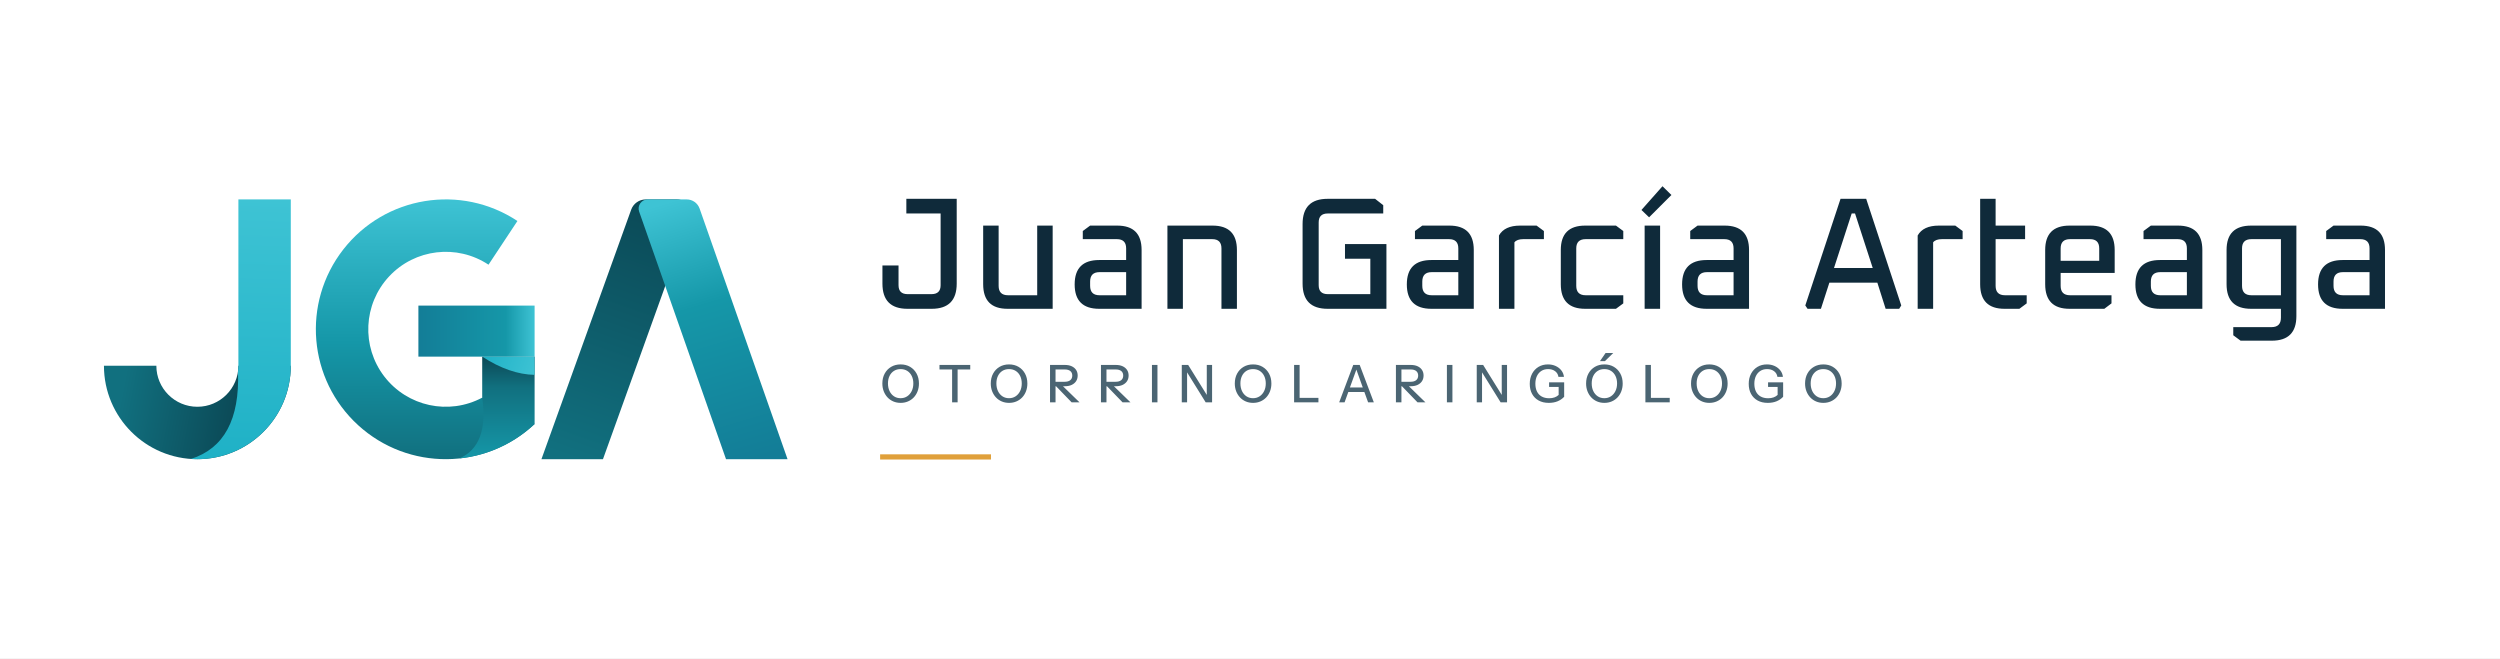
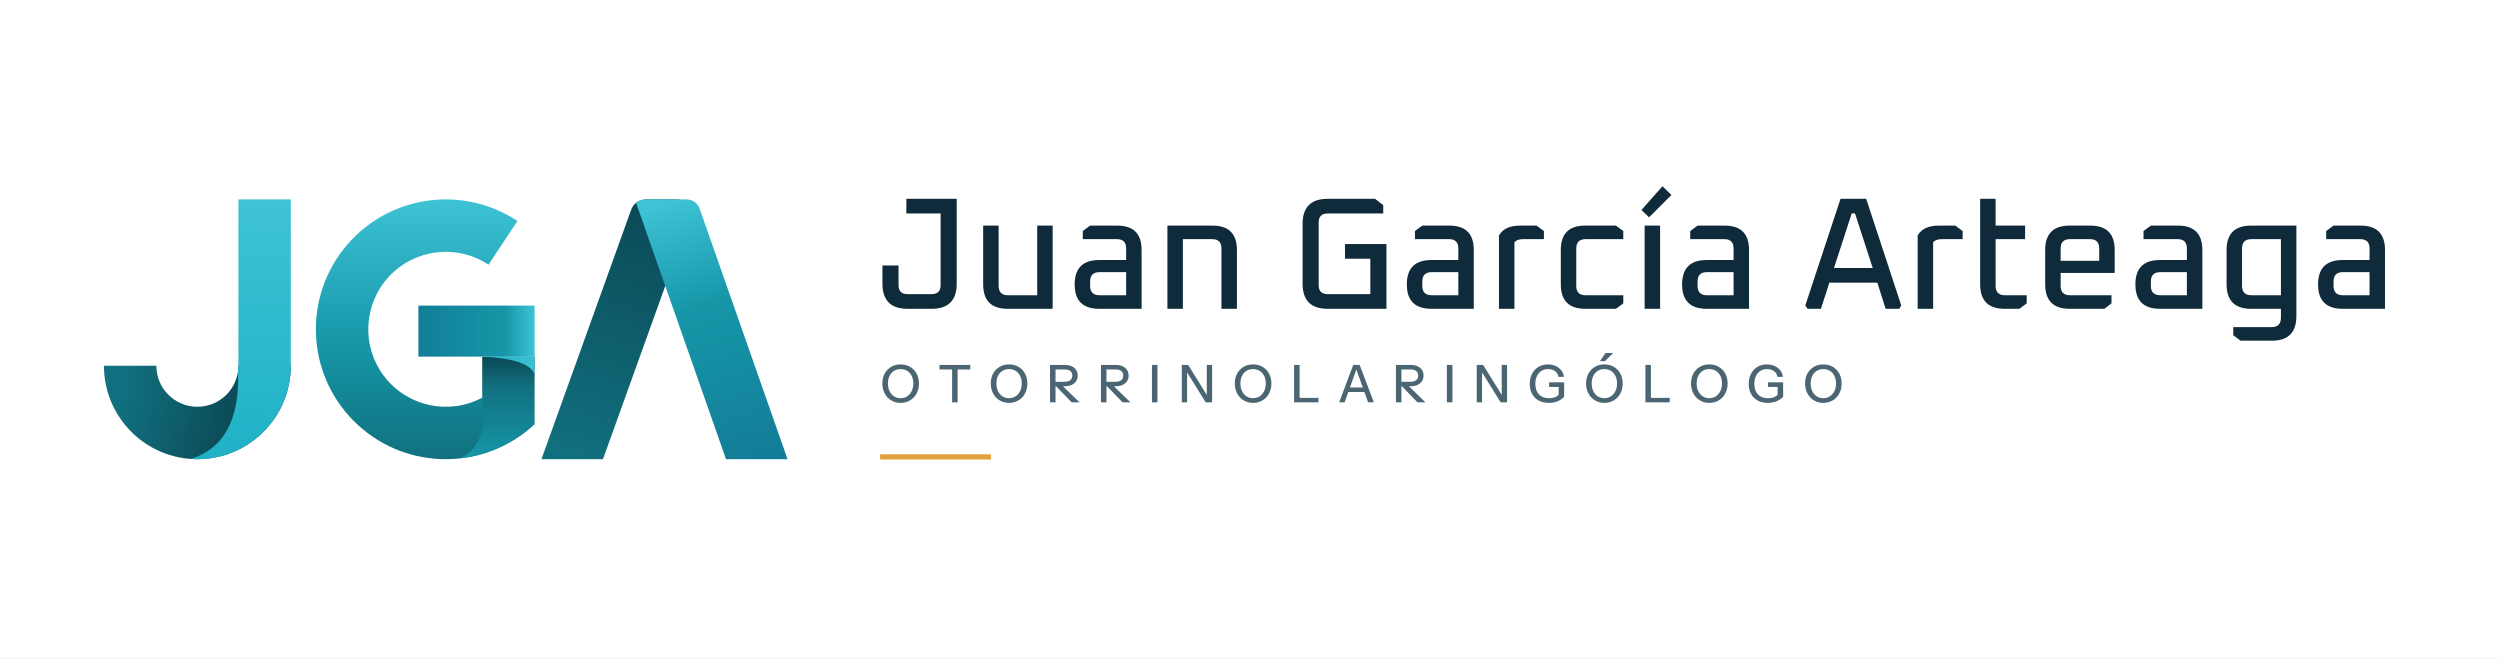
<svg xmlns="http://www.w3.org/2000/svg" viewBox="0 0 1443 380" width="1443" height="380">
  <rect width="100%" height="100%" fill="#ffffff" />
  <g id="jga" transform="translate(60 115.101) scale(1.49935)">
    <defs>
      <linearGradient id="jga-jBowl" gradientUnits="userSpaceOnUse" x1="300" y1="470" x2="40" y2="420">
        <stop offset="0" stop-color="#0b4855" />
        <stop offset="1" stop-color="#11707f" />
      </linearGradient>
      <linearGradient id="jga-jStem" gradientUnits="userSpaceOnUse" x1="350" y1="0" x2="330" y2="570">
        <stop offset="0" stop-color="#3ec3d4" />
        <stop offset="1" stop-color="#1fb1c6" />
      </linearGradient>
      <linearGradient id="jga-gBowl" gradientUnits="userSpaceOnUse" x1="750" y1="0" x2="750" y2="570">
        <stop offset="0" stop-color="#3ec3d4" />
        <stop offset="0.55" stop-color="#1597a8" />
        <stop offset="1" stop-color="#11707f" />
      </linearGradient>
      <linearGradient id="jga-gSpur" gradientUnits="userSpaceOnUse" x1="880" y1="345" x2="880" y2="568">
        <stop offset="0" stop-color="#0b4855" />
        <stop offset="0.3" stop-color="#11707f" />
        <stop offset="1" stop-color="#1597a8" />
      </linearGradient>
      <linearGradient id="jga-gBar" gradientUnits="userSpaceOnUse" x1="690" y1="290" x2="945" y2="290">
        <stop offset="0" stop-color="#137d97" />
        <stop offset="0.75" stop-color="#1597a8" />
        <stop offset="1" stop-color="#3ec3d4" />
      </linearGradient>
      <linearGradient id="jga-gCurl" gradientUnits="userSpaceOnUse" x1="830" y1="345" x2="945" y2="385">
        <stop offset="0" stop-color="#1fb1c6" />
        <stop offset="1" stop-color="#3ec3d4" />
      </linearGradient>
      <linearGradient id="jga-aBack" gradientUnits="userSpaceOnUse" x1="1230" y1="0" x2="1030" y2="570">
        <stop offset="0" stop-color="#0b4855" />
        <stop offset="1" stop-color="#11707f" />
      </linearGradient>
      <linearGradient id="jga-aFront" gradientUnits="userSpaceOnUse" x1="1260" y1="0" x2="1430" y2="570">
        <stop offset="0" stop-color="#3ec3d4" />
        <stop offset="0.4" stop-color="#1597a8" />
        <stop offset="1" stop-color="#137d97" />
      </linearGradient>
    </defs>
    <g transform="scale(0.175439)">
      <path fill="url(#jga-jBowl)" d="M410 365A205 205 0 0 1 0 365L115 365A90 90 0 0 0 295 365Z" />
      <path fill="url(#jga-jStem)" d="M295 0H410V365A205 205 0 0 1 190.7 569.5Q300 535 294.12 377.53A90 90 0 0 0 295 365Z" />
      <path fill="url(#jga-gBowl)" d="M907.3 47.34A285 285 0 1 0 945 492.85L830 435A170 170 0 1 1 843.83 143.24Z" />
      <path fill="url(#jga-gSpur)" d="M830 345H945V492.85A285 285 0 0 1 779.79 568.44Q845 540 830 435Z" />
      <path fill="url(#jga-gBar)" d="M690 233H945V345H690Z" />
-       <path fill="url(#jga-gCurl)" d="M830 345H945V385Q890 384 830 345Z" />
+       <path fill="url(#jga-gCurl)" d="M830 345H945V385Q935 350 830 345Z" />
      <path fill="url(#jga-aBack)" d="M960 570L1095 570L1285.56 40.15A30 30 0 0 0 1257.33 0L1188.9 0A34 34 0 0 0 1156.91 22.49Z" />
-       <path fill="url(#jga-aFront)" d="M1174.34 26.62A20 20 0 0 1 1193.21 0L1278.73 0A30 30 0 0 1 1307.04 20.07L1500 570L1365 570Z" />
+       <path fill="url(#jga-aFront)" d="M1167.63 7.48A34 34 0 0 1 1188.9 0L1278.73 0A30 30 0 0 1 1307.04 20.07L1500 570L1365 570Z" />
    </g>
  </g>
  <g transform="translate(6.066 0)">
    <path d="M503.275 163.704V153.216H512.567V164.624Q512.567 169.776 517.811 169.776H531.611Q536.855 169.776 536.855 164.624V123.224H517.075V114.76H546.147V163.704Q546.147 178.24 531.703 178.24H517.719Q503.275 178.24 503.275 163.704ZM561.419 164.072V130.216H570.343V164.992Q570.343 170.42 575.771 170.42H592.607V130.216H601.531V178.24H575.495Q561.419 178.24 561.419 164.072ZM628.395 178.24Q614.227 178.24 614.227 164.164Q614.227 150.088 628.395 150.088H643.943V143.372Q643.943 138.036 638.607 138.036H618.919V133.344L623.151 130.216H638.791Q652.867 130.216 652.867 144.292V178.24ZM623.151 164.992Q623.151 170.42 628.579 170.42H643.943V157.08H628.579Q623.151 157.08 623.151 162.508ZM667.771 178.24V130.216H693.807Q707.883 130.216 707.883 144.292V178.24H698.959V143.372Q698.959 138.036 693.623 138.036H676.695V178.24ZM745.787 163.704V129.296Q745.787 114.76 760.231 114.76H787.647L792.339 118.44V123.224H760.323Q755.079 123.224 755.079 128.376V164.624Q755.079 169.776 760.323 169.776H784.887V149.352H770.259V140.888H794.179V178.24H760.231Q745.787 178.24 745.787 163.704ZM820.123 178.24Q805.955 178.24 805.955 164.164Q805.955 150.088 820.123 150.088H835.671V143.372Q835.671 138.036 830.335 138.036H810.647V133.344L814.879 130.216H830.519Q844.595 130.216 844.595 144.292V178.24ZM814.879 164.992Q814.879 170.42 820.307 170.42H835.671V157.08H820.307Q814.879 157.08 814.879 162.508ZM859.131 178.24V135.92Q862.351 130.216 871.367 130.216H880.843L885.075 133.344V138.036H873.115Q869.527 138.036 868.055 139.876V178.24ZM894.827 164.072V144.292Q894.827 130.216 908.903 130.216H926.659L930.891 133.344V138.036H909.179Q903.751 138.036 903.751 143.372V164.992Q903.751 170.42 909.179 170.42H930.891V175.112L926.659 178.24H908.903Q894.827 178.24 894.827 164.072ZM943.219 178.24V130.216H952.143V178.24ZM941.379 121.2 953.523 107.492 958.675 112.552 945.795 125.432ZM979.007 178.24Q964.839 178.24 964.839 164.164Q964.839 150.088 979.007 150.088H994.555V143.372Q994.555 138.036 989.219 138.036H969.531V133.344L973.763 130.216H989.403Q1003.479 130.216 1003.479 144.292V178.24ZM973.763 164.992Q973.763 170.42 979.191 170.42H994.555V157.08H979.191Q973.763 157.08 973.763 162.508ZM1035.955 176.308 1056.287 114.76H1071.099L1091.339 176.308L1090.143 178.24H1082.323L1077.539 163.152H1049.847L1044.971 178.24H1037.243ZM1052.515 154.688H1074.871L1064.659 123.224H1062.727ZM1100.815 178.24V135.92Q1104.035 130.216 1113.051 130.216H1122.527L1126.759 133.344V138.036H1114.799Q1111.211 138.036 1109.739 139.876V178.24ZM1136.879 164.072V114.76H1145.803V130.216H1162.823V138.036H1145.803V164.992Q1145.803 170.42 1151.231 170.42H1163.743V175.112L1159.511 178.24H1150.955Q1136.879 178.24 1136.879 164.072ZM1174.415 164.072V144.292Q1174.415 130.216 1188.491 130.216H1200.451Q1214.527 130.216 1214.527 144.292V157.54H1183.339V164.992Q1183.339 170.42 1188.767 170.42H1212.687V175.112L1208.547 178.24H1188.491Q1174.415 178.24 1174.415 164.072ZM1183.339 150.548H1205.603V143.372Q1205.603 138.036 1200.267 138.036H1188.767Q1183.339 138.036 1183.339 143.372ZM1240.655 178.24Q1226.487 178.24 1226.487 164.164Q1226.487 150.088 1240.655 150.088H1256.203V143.372Q1256.203 138.036 1250.867 138.036H1231.179V133.344L1235.411 130.216H1251.051Q1265.127 130.216 1265.127 144.292V178.24ZM1235.411 164.992Q1235.411 170.42 1240.839 170.42H1256.203V157.08H1240.839Q1235.411 157.08 1235.411 162.508ZM1279.111 164.072V144.292Q1279.111 130.216 1293.279 130.216H1319.407V182.472Q1319.407 196.64 1305.239 196.64H1287.207L1282.975 193.512V188.82H1305.055Q1310.483 188.82 1310.483 183.392V178.24H1293.279Q1279.111 178.24 1279.111 164.072ZM1288.035 164.992Q1288.035 170.42 1293.463 170.42H1310.483V138.036H1293.463Q1288.035 138.036 1288.035 143.372ZM1346.087 178.24Q1331.919 178.24 1331.919 164.164Q1331.919 150.088 1346.087 150.088H1361.635V143.372Q1361.635 138.036 1356.299 138.036H1336.611V133.344L1340.843 130.216H1356.483Q1370.559 130.216 1370.559 144.292V178.24ZM1340.843 164.992Q1340.843 170.42 1346.271 170.42H1361.635V157.08H1346.271Q1340.843 157.08 1340.843 162.508Z" fill="#0f2a3a" />
    <path d="M513.789 232.54Q511.479 232.54 509.559 231.715Q507.639 230.89 506.229 229.39Q504.819 227.89 504.024 225.85Q503.229 223.81 503.229 221.35Q503.229 218.11 504.579 215.62Q505.929 213.13 508.314 211.735Q510.699 210.34 513.759 210.34Q516.879 210.34 519.249 211.735Q521.619 213.13 522.984 215.62Q524.349 218.11 524.349 221.38Q524.349 223.81 523.554 225.865Q522.759 227.92 521.349 229.405Q519.939 230.89 518.004 231.715Q516.069 232.54 513.789 232.54ZM513.759 229.84Q515.919 229.84 517.569 228.745Q519.219 227.65 520.164 225.73Q521.109 223.81 521.109 221.32Q521.109 218.86 520.179 216.985Q519.249 215.11 517.599 214.075Q515.949 213.04 513.759 213.04Q511.569 213.04 509.934 214.075Q508.299 215.11 507.384 216.97Q506.469 218.83 506.469 221.32Q506.469 223.84 507.399 225.76Q508.329 227.68 509.964 228.76Q511.599 229.84 513.759 229.84ZM543.489 232.24V213.25H536.199V210.64H553.959V213.25H546.669V232.24ZM576.369 232.54Q574.059 232.54 572.139 231.715Q570.219 230.89 568.809 229.39Q567.399 227.89 566.604 225.85Q565.809 223.81 565.809 221.35Q565.809 218.11 567.159 215.62Q568.509 213.13 570.894 211.735Q573.279 210.34 576.339 210.34Q579.459 210.34 581.829 211.735Q584.199 213.13 585.564 215.62Q586.929 218.11 586.929 221.38Q586.929 223.81 586.134 225.865Q585.339 227.92 583.929 229.405Q582.519 230.89 580.584 231.715Q578.649 232.54 576.369 232.54ZM576.339 229.84Q578.499 229.84 580.149 228.745Q581.799 227.65 582.744 225.73Q583.689 223.81 583.689 221.32Q583.689 218.86 582.759 216.985Q581.829 215.11 580.179 214.075Q578.529 213.04 576.339 213.04Q574.149 213.04 572.514 214.075Q570.879 215.11 569.964 216.97Q569.049 218.83 569.049 221.32Q569.049 223.84 569.979 225.76Q570.909 227.68 572.544 228.76Q574.179 229.84 576.339 229.84ZM600.009 232.24V210.64H608.529Q610.869 210.64 612.519 211.405Q614.169 212.17 615.069 213.535Q615.969 214.9 615.969 216.76Q615.969 218.62 615.069 220.0Q614.169 221.38 612.519 222.16Q610.869 222.94 608.529 222.94H607.479L617.049 232.24H612.489L603.489 222.94H603.189V232.24ZM603.189 220.36H608.439Q610.599 220.36 611.724 219.415Q612.849 218.47 612.849 216.79Q612.849 215.11 611.739 214.18Q610.629 213.25 608.439 213.25H603.189ZM629.409 232.24V210.64H637.929Q640.269 210.64 641.919 211.405Q643.569 212.17 644.469 213.535Q645.369 214.9 645.369 216.76Q645.369 218.62 644.469 220.0Q643.569 221.38 641.919 222.16Q640.269 222.94 637.929 222.94H636.879L646.449 232.24H641.889L632.889 222.94H632.589V232.24ZM632.589 220.36H637.839Q639.999 220.36 641.124 219.415Q642.249 218.47 642.249 216.79Q642.249 215.11 641.139 214.18Q640.029 213.25 637.839 213.25H632.589ZM658.839 232.24V210.64H662.019V232.24ZM676.059 232.24V210.64H679.749L690.489 227.95V210.64H693.549V232.24H689.859L679.119 214.93V232.24ZM717.219 232.54Q714.909 232.54 712.989 231.715Q711.069 230.89 709.659 229.39Q708.249 227.89 707.454 225.85Q706.659 223.81 706.659 221.35Q706.659 218.11 708.009 215.62Q709.359 213.13 711.744 211.735Q714.129 210.34 717.189 210.34Q720.309 210.34 722.679 211.735Q725.049 213.13 726.414 215.62Q727.779 218.11 727.779 221.38Q727.779 223.81 726.984 225.865Q726.189 227.92 724.779 229.405Q723.369 230.89 721.434 231.715Q719.499 232.54 717.219 232.54ZM717.189 229.84Q719.349 229.84 720.999 228.745Q722.649 227.65 723.594 225.73Q724.539 223.81 724.539 221.32Q724.539 218.86 723.609 216.985Q722.679 215.11 721.029 214.075Q719.379 213.04 717.189 213.04Q714.999 213.04 713.364 214.075Q711.729 215.11 710.814 216.97Q709.899 218.83 709.899 221.32Q709.899 223.84 710.829 225.76Q711.759 227.68 713.394 228.76Q715.029 229.84 717.189 229.84ZM740.889 232.24V210.64H744.069V229.63H754.929V232.24ZM766.899 232.24 775.029 210.64H778.749L786.909 232.24H783.609L781.449 226.27H772.179L770.019 232.24ZM776.829 213.34 773.109 223.63H780.519ZM799.659 232.24V210.64H808.179Q810.519 210.64 812.169 211.405Q813.819 212.17 814.719 213.535Q815.619 214.9 815.619 216.76Q815.619 218.62 814.719 220.0Q813.819 221.38 812.169 222.16Q810.519 222.94 808.179 222.94H807.129L816.699 232.24H812.139L803.139 222.94H802.839V232.24ZM802.839 220.36H808.089Q810.249 220.36 811.374 219.415Q812.499 218.47 812.499 216.79Q812.499 215.11 811.389 214.18Q810.279 213.25 808.089 213.25H802.839ZM829.089 232.24V210.64H832.269V232.24ZM846.309 232.24V210.64H849.999L860.739 227.95V210.64H863.799V232.24H860.109L849.369 214.93V232.24ZM887.889 232.54Q884.499 232.54 882.039 231.175Q879.579 229.81 878.244 227.35Q876.909 224.89 876.909 221.56Q876.909 218.26 878.244 215.725Q879.579 213.19 881.949 211.765Q884.319 210.34 887.409 210.34Q889.869 210.34 891.864 211.255Q893.859 212.17 895.134 213.79Q896.409 215.41 896.649 217.54H893.469Q893.169 215.47 891.549 214.255Q889.929 213.04 887.499 213.04Q885.279 213.04 883.629 214.09Q881.979 215.14 881.064 217.03Q880.149 218.92 880.149 221.5Q880.149 224.11 881.079 225.985Q882.009 227.86 883.794 228.865Q885.579 229.87 888.099 229.87Q889.899 229.87 891.279 229.36Q892.599 228.88 893.589 227.95V223.33H888.069V220.69H896.769V229.03Q895.089 230.77 892.899 231.655Q890.709 232.54 887.889 232.54ZM919.989 232.54Q917.679 232.54 915.759 231.715Q913.839 230.89 912.429 229.39Q911.019 227.89 910.224 225.85Q909.429 223.81 909.429 221.35Q909.429 218.11 910.779 215.62Q912.129 213.13 914.514 211.735Q916.899 210.34 919.959 210.34Q923.079 210.34 925.449 211.735Q927.819 213.13 929.184 215.62Q930.549 218.11 930.549 221.38Q930.549 223.81 929.754 225.865Q928.959 227.92 927.549 229.405Q926.139 230.89 924.204 231.715Q922.269 232.54 919.989 232.54ZM919.959 229.84Q922.119 229.84 923.769 228.745Q925.419 227.65 926.364 225.73Q927.309 223.81 927.309 221.32Q927.309 218.86 926.379 216.985Q925.449 215.11 923.799 214.075Q922.149 213.04 919.959 213.04Q917.769 213.04 916.134 214.075Q914.499 215.11 913.584 216.97Q912.669 218.83 912.669 221.32Q912.669 223.84 913.599 225.76Q914.529 227.68 916.164 228.76Q917.799 229.84 919.959 229.84ZM920.289 208.45H917.439L920.679 203.74H925.119ZM943.659 232.24V210.64H946.839V229.63H957.699V232.24ZM980.559 232.54Q978.249 232.54 976.329 231.715Q974.409 230.89 972.999 229.39Q971.589 227.89 970.794 225.85Q969.999 223.81 969.999 221.35Q969.999 218.11 971.349 215.62Q972.699 213.13 975.084 211.735Q977.469 210.34 980.529 210.34Q983.649 210.34 986.019 211.735Q988.389 213.13 989.754 215.62Q991.119 218.11 991.119 221.38Q991.119 223.81 990.324 225.865Q989.529 227.92 988.119 229.405Q986.709 230.89 984.774 231.715Q982.839 232.54 980.559 232.54ZM980.529 229.84Q982.689 229.84 984.339 228.745Q985.989 227.65 986.934 225.73Q987.879 223.81 987.879 221.32Q987.879 218.86 986.949 216.985Q986.019 215.11 984.369 214.075Q982.719 213.04 980.529 213.04Q978.339 213.04 976.704 214.075Q975.069 215.11 974.154 216.97Q973.239 218.83 973.239 221.32Q973.239 223.84 974.169 225.76Q975.099 227.68 976.734 228.76Q978.369 229.84 980.529 229.84ZM1014.279 232.54Q1010.889 232.54 1008.429 231.175Q1005.969 229.81 1004.634 227.35Q1003.299 224.89 1003.299 221.56Q1003.299 218.26 1004.634 215.725Q1005.969 213.19 1008.339 211.765Q1010.709 210.34 1013.799 210.34Q1016.259 210.34 1018.254 211.255Q1020.249 212.17 1021.524 213.79Q1022.799 215.41 1023.039 217.54H1019.859Q1019.559 215.47 1017.939 214.255Q1016.319 213.04 1013.889 213.04Q1011.669 213.04 1010.019 214.09Q1008.369 215.14 1007.454 217.03Q1006.539 218.92 1006.539 221.5Q1006.539 224.11 1007.469 225.985Q1008.399 227.86 1010.184 228.865Q1011.969 229.87 1014.489 229.87Q1016.289 229.87 1017.669 229.36Q1018.989 228.88 1019.979 227.95V223.33H1014.459V220.69H1023.159V229.03Q1021.479 230.77 1019.289 231.655Q1017.099 232.54 1014.279 232.54ZM1046.379 232.54Q1044.069 232.54 1042.149 231.715Q1040.229 230.89 1038.819 229.39Q1037.409 227.89 1036.614 225.85Q1035.819 223.81 1035.819 221.35Q1035.819 218.11 1037.169 215.62Q1038.519 213.13 1040.904 211.735Q1043.289 210.34 1046.349 210.34Q1049.469 210.34 1051.839 211.735Q1054.209 213.13 1055.574 215.62Q1056.939 218.11 1056.939 221.38Q1056.939 223.81 1056.144 225.865Q1055.349 227.92 1053.939 229.405Q1052.529 230.89 1050.594 231.715Q1048.659 232.54 1046.379 232.54ZM1046.349 229.84Q1048.509 229.84 1050.159 228.745Q1051.809 227.65 1052.754 225.73Q1053.699 223.81 1053.699 221.32Q1053.699 218.86 1052.769 216.985Q1051.839 215.11 1050.189 214.075Q1048.539 213.04 1046.349 213.04Q1044.159 213.04 1042.524 214.075Q1040.889 215.11 1039.974 216.97Q1039.059 218.83 1039.059 221.32Q1039.059 223.84 1039.989 225.76Q1040.919 227.68 1042.554 228.76Q1044.189 229.84 1046.349 229.84Z" fill="#4b6573" />
    <rect x="501.939" y="262.24" width="64" height="3" fill="#e0a03a" />
  </g>
</svg>
